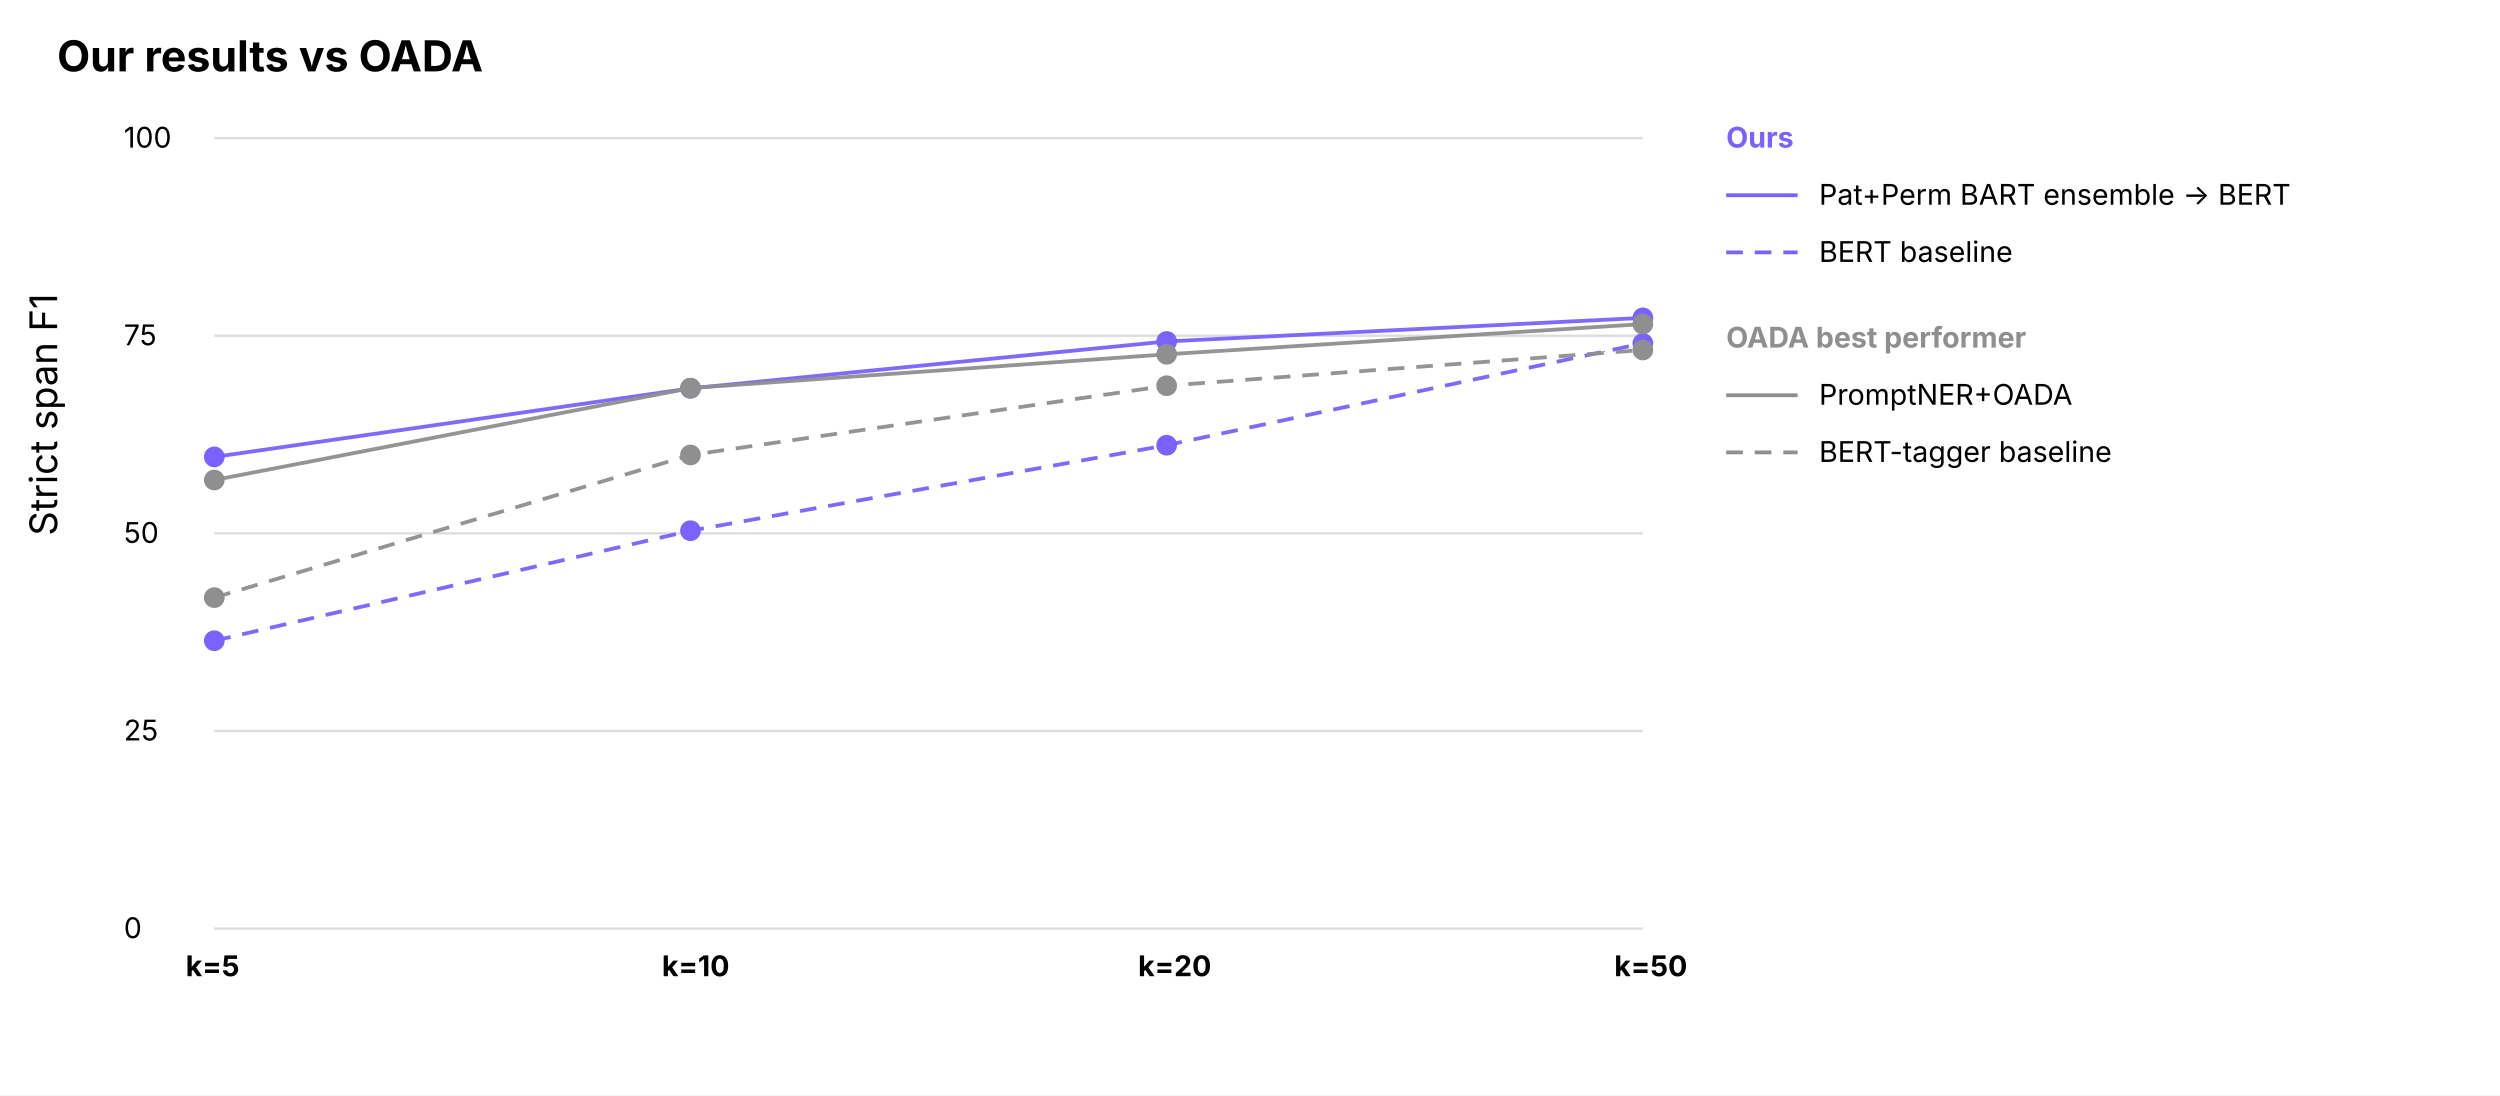
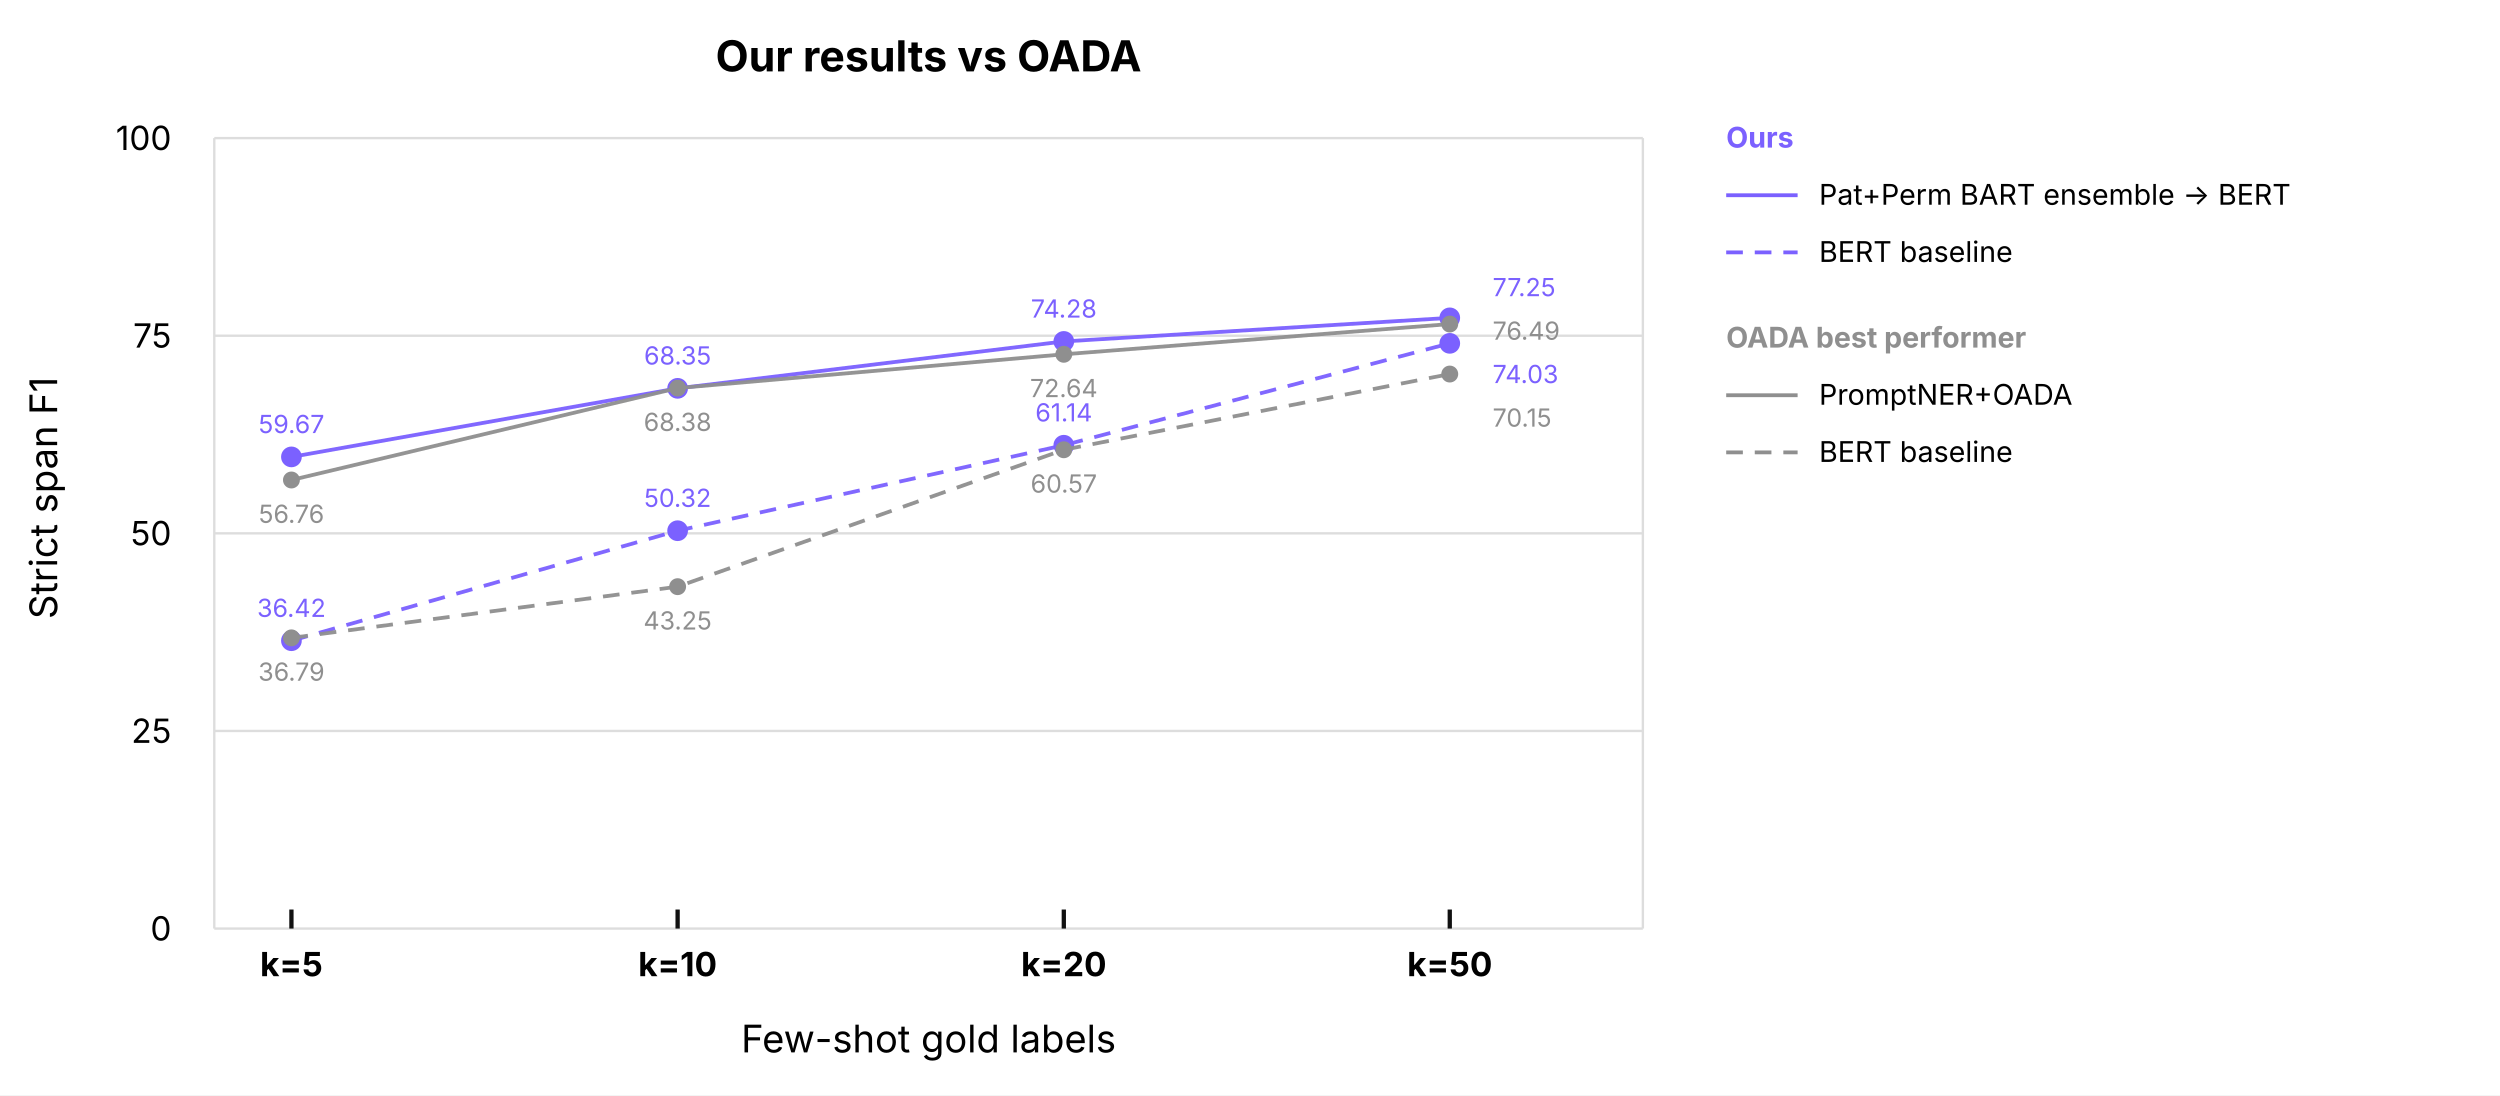
<svg xmlns="http://www.w3.org/2000/svg" width="1050" height="460" viewBox="0 0 1050 460">
  <style>text { font-family: Inter, Arial, sans-serif; }</style>
  <rect width="100%" height="100%" fill="white" />
-   <text x="24" y="30" font-family="Inter, Arial, sans-serif" font-size="18" font-weight="700">Our results vs OADA</text>
-   <text x="24" y="225" font-family="Inter, Arial, sans-serif" font-size="16" transform="rotate(-90 24 225)">Strict span F1</text>
+   <text x="390.0" y="30" font-family="Inter, Arial, sans-serif" font-size="18" font-weight="700" text-anchor="middle">Our results vs OADA</text>
+   <text x="24" y="260" font-family="Inter, Arial, sans-serif" font-size="16" transform="rotate(-90 24 260)">Strict span F1</text>
  <line x1="90" y1="390.0" x2="690" y2="390.0" stroke="#DDDDDD" stroke-width="1" />
-   <text x="52" y="394.0" font-family="Inter, Arial, sans-serif" font-size="12">0</text>
+   <text x="72" y="395.0" font-family="Inter, Arial, sans-serif" font-size="14" text-anchor="end">0</text>
  <line x1="90" y1="307.0" x2="690" y2="307.0" stroke="#DDDDDD" stroke-width="1" />
-   <text x="52" y="311.0" font-family="Inter, Arial, sans-serif" font-size="12">25</text>
+   <text x="72" y="312.0" font-family="Inter, Arial, sans-serif" font-size="14" text-anchor="end">25</text>
  <line x1="90" y1="224.0" x2="690" y2="224.0" stroke="#DDDDDD" stroke-width="1" />
-   <text x="52" y="228.0" font-family="Inter, Arial, sans-serif" font-size="12">50</text>
+   <text x="72" y="229.0" font-family="Inter, Arial, sans-serif" font-size="14" text-anchor="end">50</text>
  <line x1="90" y1="141.0" x2="690" y2="141.0" stroke="#DDDDDD" stroke-width="1" />
-   <text x="52" y="145.0" font-family="Inter, Arial, sans-serif" font-size="12">75</text>
+   <text x="72" y="146.0" font-family="Inter, Arial, sans-serif" font-size="14" text-anchor="end">75</text>
  <line x1="90" y1="58.0" x2="690" y2="58.0" stroke="#DDDDDD" stroke-width="1" />
-   <text x="52" y="62.0" font-family="Inter, Arial, sans-serif" font-size="12">100</text>
-   <text x="78.0" y="410" font-family="Inter, Arial, sans-serif" font-size="12" font-weight="700">k=5</text>
-   <text x="278.0" y="410" font-family="Inter, Arial, sans-serif" font-size="12" font-weight="700">k=10</text>
-   <text x="478.0" y="410" font-family="Inter, Arial, sans-serif" font-size="12" font-weight="700">k=20</text>
-   <text x="678.0" y="410" font-family="Inter, Arial, sans-serif" font-size="12" font-weight="700">k=50</text>
-   <path d="M 90.0 269.1 L 290.0 222.9 L 490.0 187.0 L 690.0 144.2" fill="none" stroke="#7B61FF" stroke-width="1.6" stroke-opacity="0.95" stroke-dasharray="7 5" />
-   <circle cx="90.0" cy="269.1" r="3.6" fill="#7B61FF" stroke="#7B61FF" stroke-width="1.5" />
-   <circle cx="290.0" cy="222.9" r="3.6" fill="#7B61FF" stroke="#7B61FF" stroke-width="1.5" />
-   <circle cx="490.0" cy="187.0" r="3.6" fill="#7B61FF" stroke="#7B61FF" stroke-width="1.5" />
-   <circle cx="690.0" cy="144.2" r="3.6" fill="#7B61FF" stroke="#7B61FF" stroke-width="1.5" />
-   <path d="M 90.0 251.0 L 290.0 191.1 L 490.0 162.0 L 690.0 147.0" fill="none" stroke="#8F8F8F" stroke-width="1.6" stroke-opacity="0.95" stroke-dasharray="7 5" />
-   <circle cx="90.0" cy="251.0" r="3.6" fill="#8F8F8F" stroke="#8F8F8F" stroke-width="1.5" />
-   <circle cx="290.0" cy="191.1" r="3.6" fill="#8F8F8F" stroke="#8F8F8F" stroke-width="1.5" />
-   <circle cx="490.0" cy="162.0" r="3.6" fill="#8F8F8F" stroke="#8F8F8F" stroke-width="1.5" />
-   <circle cx="690.0" cy="147.0" r="3.6" fill="#8F8F8F" stroke="#8F8F8F" stroke-width="1.5" />
-   <path d="M 90.0 191.9 L 290.0 163.1 L 490.0 143.4 L 690.0 133.5" fill="none" stroke="#7B61FF" stroke-width="1.6" stroke-opacity="0.95" />
-   <circle cx="90.0" cy="191.9" r="3.6" fill="#7B61FF" stroke="#7B61FF" stroke-width="1.5" />
-   <circle cx="290.0" cy="163.1" r="3.6" fill="#7B61FF" stroke="#7B61FF" stroke-width="1.5" />
-   <circle cx="490.0" cy="143.4" r="3.6" fill="#7B61FF" stroke="#7B61FF" stroke-width="1.5" />
-   <circle cx="690.0" cy="133.5" r="3.6" fill="#7B61FF" stroke="#7B61FF" stroke-width="1.5" />
-   <path d="M 90.0 201.6 L 290.0 163.0 L 490.0 148.8 L 690.0 136.1" fill="none" stroke="#8F8F8F" stroke-width="1.6" stroke-opacity="0.95" />
-   <circle cx="90.0" cy="201.6" r="3.6" fill="#8F8F8F" stroke="#8F8F8F" stroke-width="1.5" />
-   <circle cx="290.0" cy="163.0" r="3.6" fill="#8F8F8F" stroke="#8F8F8F" stroke-width="1.5" />
-   <circle cx="490.0" cy="148.8" r="3.6" fill="#8F8F8F" stroke="#8F8F8F" stroke-width="1.5" />
-   <circle cx="690.0" cy="136.1" r="3.6" fill="#8F8F8F" stroke="#8F8F8F" stroke-width="1.5" />
+   <text x="72" y="63.0" font-family="Inter, Arial, sans-serif" font-size="14" text-anchor="end">100</text>
+   <line x1="90" y1="58" x2="90" y2="390" stroke="#DDDDDD" stroke-width="1" />
+   <line x1="690" y1="58" x2="690" y2="390" stroke="#DDDDDD" stroke-width="1" />
+   <line x1="122.4" y1="390" x2="122.4" y2="382" stroke="#111111" stroke-width="1.8" />
+   <text x="122.4" y="410" font-family="Inter, Arial, sans-serif" font-size="14" font-weight="700" text-anchor="middle">k=5</text>
+   <line x1="284.6" y1="390" x2="284.6" y2="382" stroke="#111111" stroke-width="1.8" />
+   <text x="284.6" y="410" font-family="Inter, Arial, sans-serif" font-size="14" font-weight="700" text-anchor="middle">k=10</text>
+   <line x1="446.8" y1="390" x2="446.8" y2="382" stroke="#111111" stroke-width="1.8" />
+   <text x="446.8" y="410" font-family="Inter, Arial, sans-serif" font-size="14" font-weight="700" text-anchor="middle">k=20</text>
+   <line x1="608.9" y1="390" x2="608.9" y2="382" stroke="#111111" stroke-width="1.8" />
+   <text x="608.9" y="410" font-family="Inter, Arial, sans-serif" font-size="14" font-weight="700" text-anchor="middle">k=50</text>
+   <text x="390.0" y="442" font-family="Inter, Arial, sans-serif" font-size="16" text-anchor="middle">Few-shot gold labels</text>
+   <path d="M 122.4 269.1 L 284.6 222.9 L 446.8 187.0 L 608.9 144.2" fill="none" stroke="#7B61FF" stroke-width="1.6" stroke-opacity="0.95" stroke-dasharray="7 5" />
+   <circle cx="122.4" cy="269.1" r="3.6" fill="#7B61FF" stroke="#7B61FF" stroke-width="1.5" />
+   <circle cx="284.6" cy="222.9" r="3.6" fill="#7B61FF" stroke="#7B61FF" stroke-width="1.5" />
+   <circle cx="446.8" cy="187.0" r="3.6" fill="#7B61FF" stroke="#7B61FF" stroke-width="1.5" />
+   <circle cx="608.9" cy="144.2" r="3.6" fill="#7B61FF" stroke="#7B61FF" stroke-width="1.5" />
+   <text x="122.4" y="259.1" font-family="Inter, Arial, sans-serif" font-size="10.5" fill="#7B61FF" text-anchor="middle">36.42</text>
+   <text x="284.6" y="212.9" font-family="Inter, Arial, sans-serif" font-size="10.5" fill="#7B61FF" text-anchor="middle">50.32</text>
+   <text x="446.8" y="177.0" font-family="Inter, Arial, sans-serif" font-size="10.5" fill="#7B61FF" text-anchor="middle">61.14</text>
+   <path d="M 122.4 267.9 L 284.6 246.4 L 446.8 188.9 L 608.9 157.1" fill="none" stroke="#8F8F8F" stroke-width="1.6" stroke-opacity="0.95" stroke-dasharray="7 5" />
+   <circle cx="122.4" cy="267.9" r="2.8" fill="#8F8F8F" stroke="#8F8F8F" stroke-width="1.5" />
+   <circle cx="284.6" cy="246.4" r="2.8" fill="#8F8F8F" stroke="#8F8F8F" stroke-width="1.5" />
+   <circle cx="446.8" cy="188.9" r="2.8" fill="#8F8F8F" stroke="#8F8F8F" stroke-width="1.5" />
+   <circle cx="608.9" cy="157.1" r="2.8" fill="#8F8F8F" stroke="#8F8F8F" stroke-width="1.5" />
+   <text x="122.4" y="285.9" font-family="Inter, Arial, sans-serif" font-size="10.5" fill="#8F8F8F" text-anchor="middle">36.79</text>
+   <text x="284.6" y="264.4" font-family="Inter, Arial, sans-serif" font-size="10.5" fill="#8F8F8F" text-anchor="middle">43.25</text>
+   <text x="446.8" y="206.9" font-family="Inter, Arial, sans-serif" font-size="10.5" fill="#8F8F8F" text-anchor="middle">60.57</text>
+   <path d="M 122.4 191.9 L 284.6 163.1 L 446.8 143.4 L 608.9 133.5" fill="none" stroke="#7B61FF" stroke-width="1.6" stroke-opacity="0.95" />
+   <circle cx="122.4" cy="191.9" r="3.6" fill="#7B61FF" stroke="#7B61FF" stroke-width="1.5" />
+   <circle cx="284.6" cy="163.1" r="3.6" fill="#7B61FF" stroke="#7B61FF" stroke-width="1.5" />
+   <circle cx="446.8" cy="143.4" r="3.6" fill="#7B61FF" stroke="#7B61FF" stroke-width="1.5" />
+   <circle cx="608.9" cy="133.5" r="3.6" fill="#7B61FF" stroke="#7B61FF" stroke-width="1.5" />
+   <text x="122.4" y="181.9" font-family="Inter, Arial, sans-serif" font-size="10.5" fill="#7B61FF" text-anchor="middle">59.67</text>
+   <text x="284.6" y="153.1" font-family="Inter, Arial, sans-serif" font-size="10.5" fill="#7B61FF" text-anchor="middle">68.35</text>
+   <text x="446.8" y="133.4" font-family="Inter, Arial, sans-serif" font-size="10.5" fill="#7B61FF" text-anchor="middle">74.28</text>
+   <path d="M 122.4 201.6 L 284.6 163.0 L 446.8 148.8 L 608.9 136.1" fill="none" stroke="#8F8F8F" stroke-width="1.6" stroke-opacity="0.95" />
+   <circle cx="122.4" cy="201.6" r="2.8" fill="#8F8F8F" stroke="#8F8F8F" stroke-width="1.5" />
+   <circle cx="284.6" cy="163.0" r="2.8" fill="#8F8F8F" stroke="#8F8F8F" stroke-width="1.5" />
+   <circle cx="446.8" cy="148.8" r="2.8" fill="#8F8F8F" stroke="#8F8F8F" stroke-width="1.5" />
+   <circle cx="608.9" cy="136.1" r="2.8" fill="#8F8F8F" stroke="#8F8F8F" stroke-width="1.5" />
+   <text x="122.4" y="219.6" font-family="Inter, Arial, sans-serif" font-size="10.5" fill="#8F8F8F" text-anchor="middle">56.76</text>
+   <text x="284.6" y="181.0" font-family="Inter, Arial, sans-serif" font-size="10.5" fill="#8F8F8F" text-anchor="middle">68.38</text>
+   <text x="446.8" y="166.8" font-family="Inter, Arial, sans-serif" font-size="10.5" fill="#8F8F8F" text-anchor="middle">72.64</text>
+   <text x="626.9" y="124.4" font-family="Inter, Arial, sans-serif" font-size="10.5" fill="#7B61FF" text-anchor="start">77.25</text>
+   <text x="626.9" y="142.7" font-family="Inter, Arial, sans-serif" font-size="10.5" fill="#8F8F8F" text-anchor="start">76.49</text>
+   <text x="626.9" y="160.9" font-family="Inter, Arial, sans-serif" font-size="10.5" fill="#7B61FF" text-anchor="start">74.03</text>
+   <text x="626.9" y="179.2" font-family="Inter, Arial, sans-serif" font-size="10.5" fill="#8F8F8F" text-anchor="start">70.15</text>
  <text x="725" y="62" font-family="Inter, Arial, sans-serif" font-size="12" font-weight="700" fill="#7B61FF">Ours</text>
  <line x1="725" y1="82" x2="755" y2="82" stroke="#7B61FF" stroke-width="1.6" />
  <text x="764" y="86" font-family="Inter, Arial, sans-serif" font-size="12">Pat+Perm BART ensemble → BERT</text>
  <line x1="725" y1="106" x2="755" y2="106" stroke="#7B61FF" stroke-width="1.6" stroke-dasharray="7 5" />
  <text x="764" y="110" font-family="Inter, Arial, sans-serif" font-size="12">BERT baseline</text>
  <text x="725" y="146" font-family="Inter, Arial, sans-serif" font-size="12" font-weight="700" fill="#8F8F8F">OADA best performer</text>
  <line x1="725" y1="166" x2="755" y2="166" stroke="#8F8F8F" stroke-width="1.6" />
  <text x="764" y="170" font-family="Inter, Arial, sans-serif" font-size="12">PromptNER+OADA</text>
  <line x1="725" y1="190" x2="755" y2="190" stroke="#8F8F8F" stroke-width="1.6" stroke-dasharray="7 5" />
-   <text x="764" y="194" font-family="Inter, Arial, sans-serif" font-size="12">BERT-tagger baseline</text>
+   <text x="764" y="194" font-family="Inter, Arial, sans-serif" font-size="12">BERT baseline</text>
</svg>
